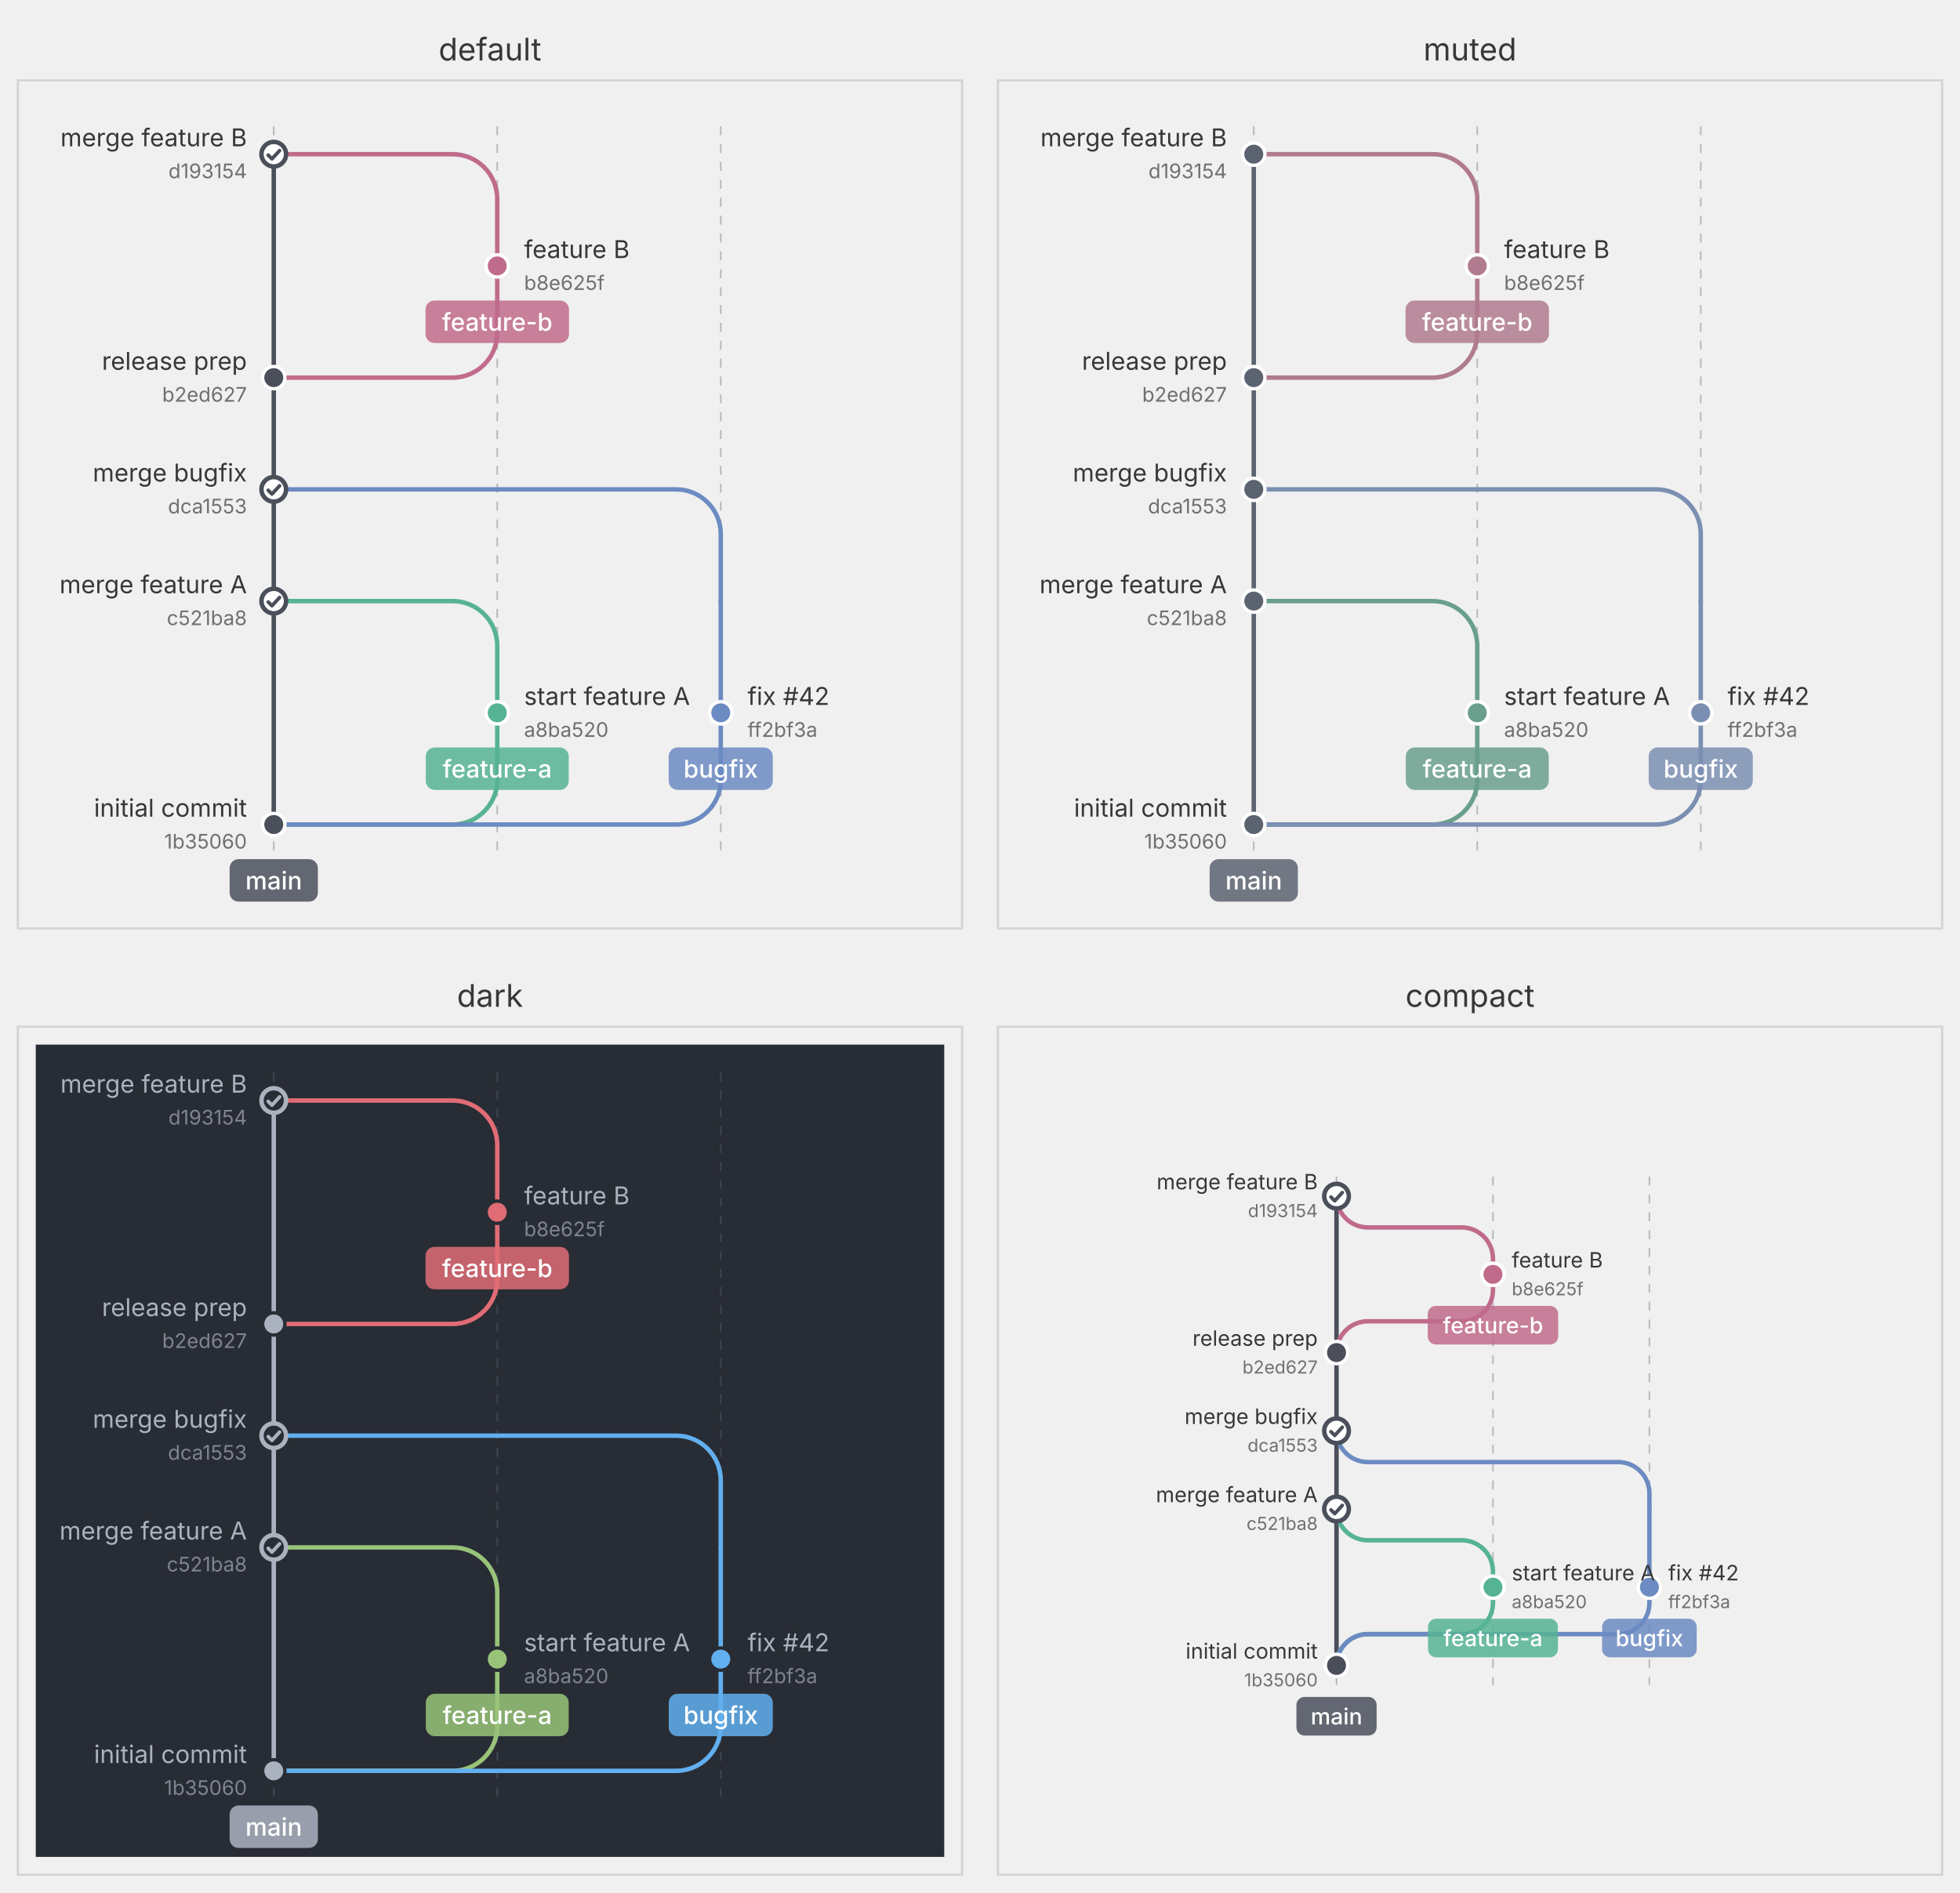
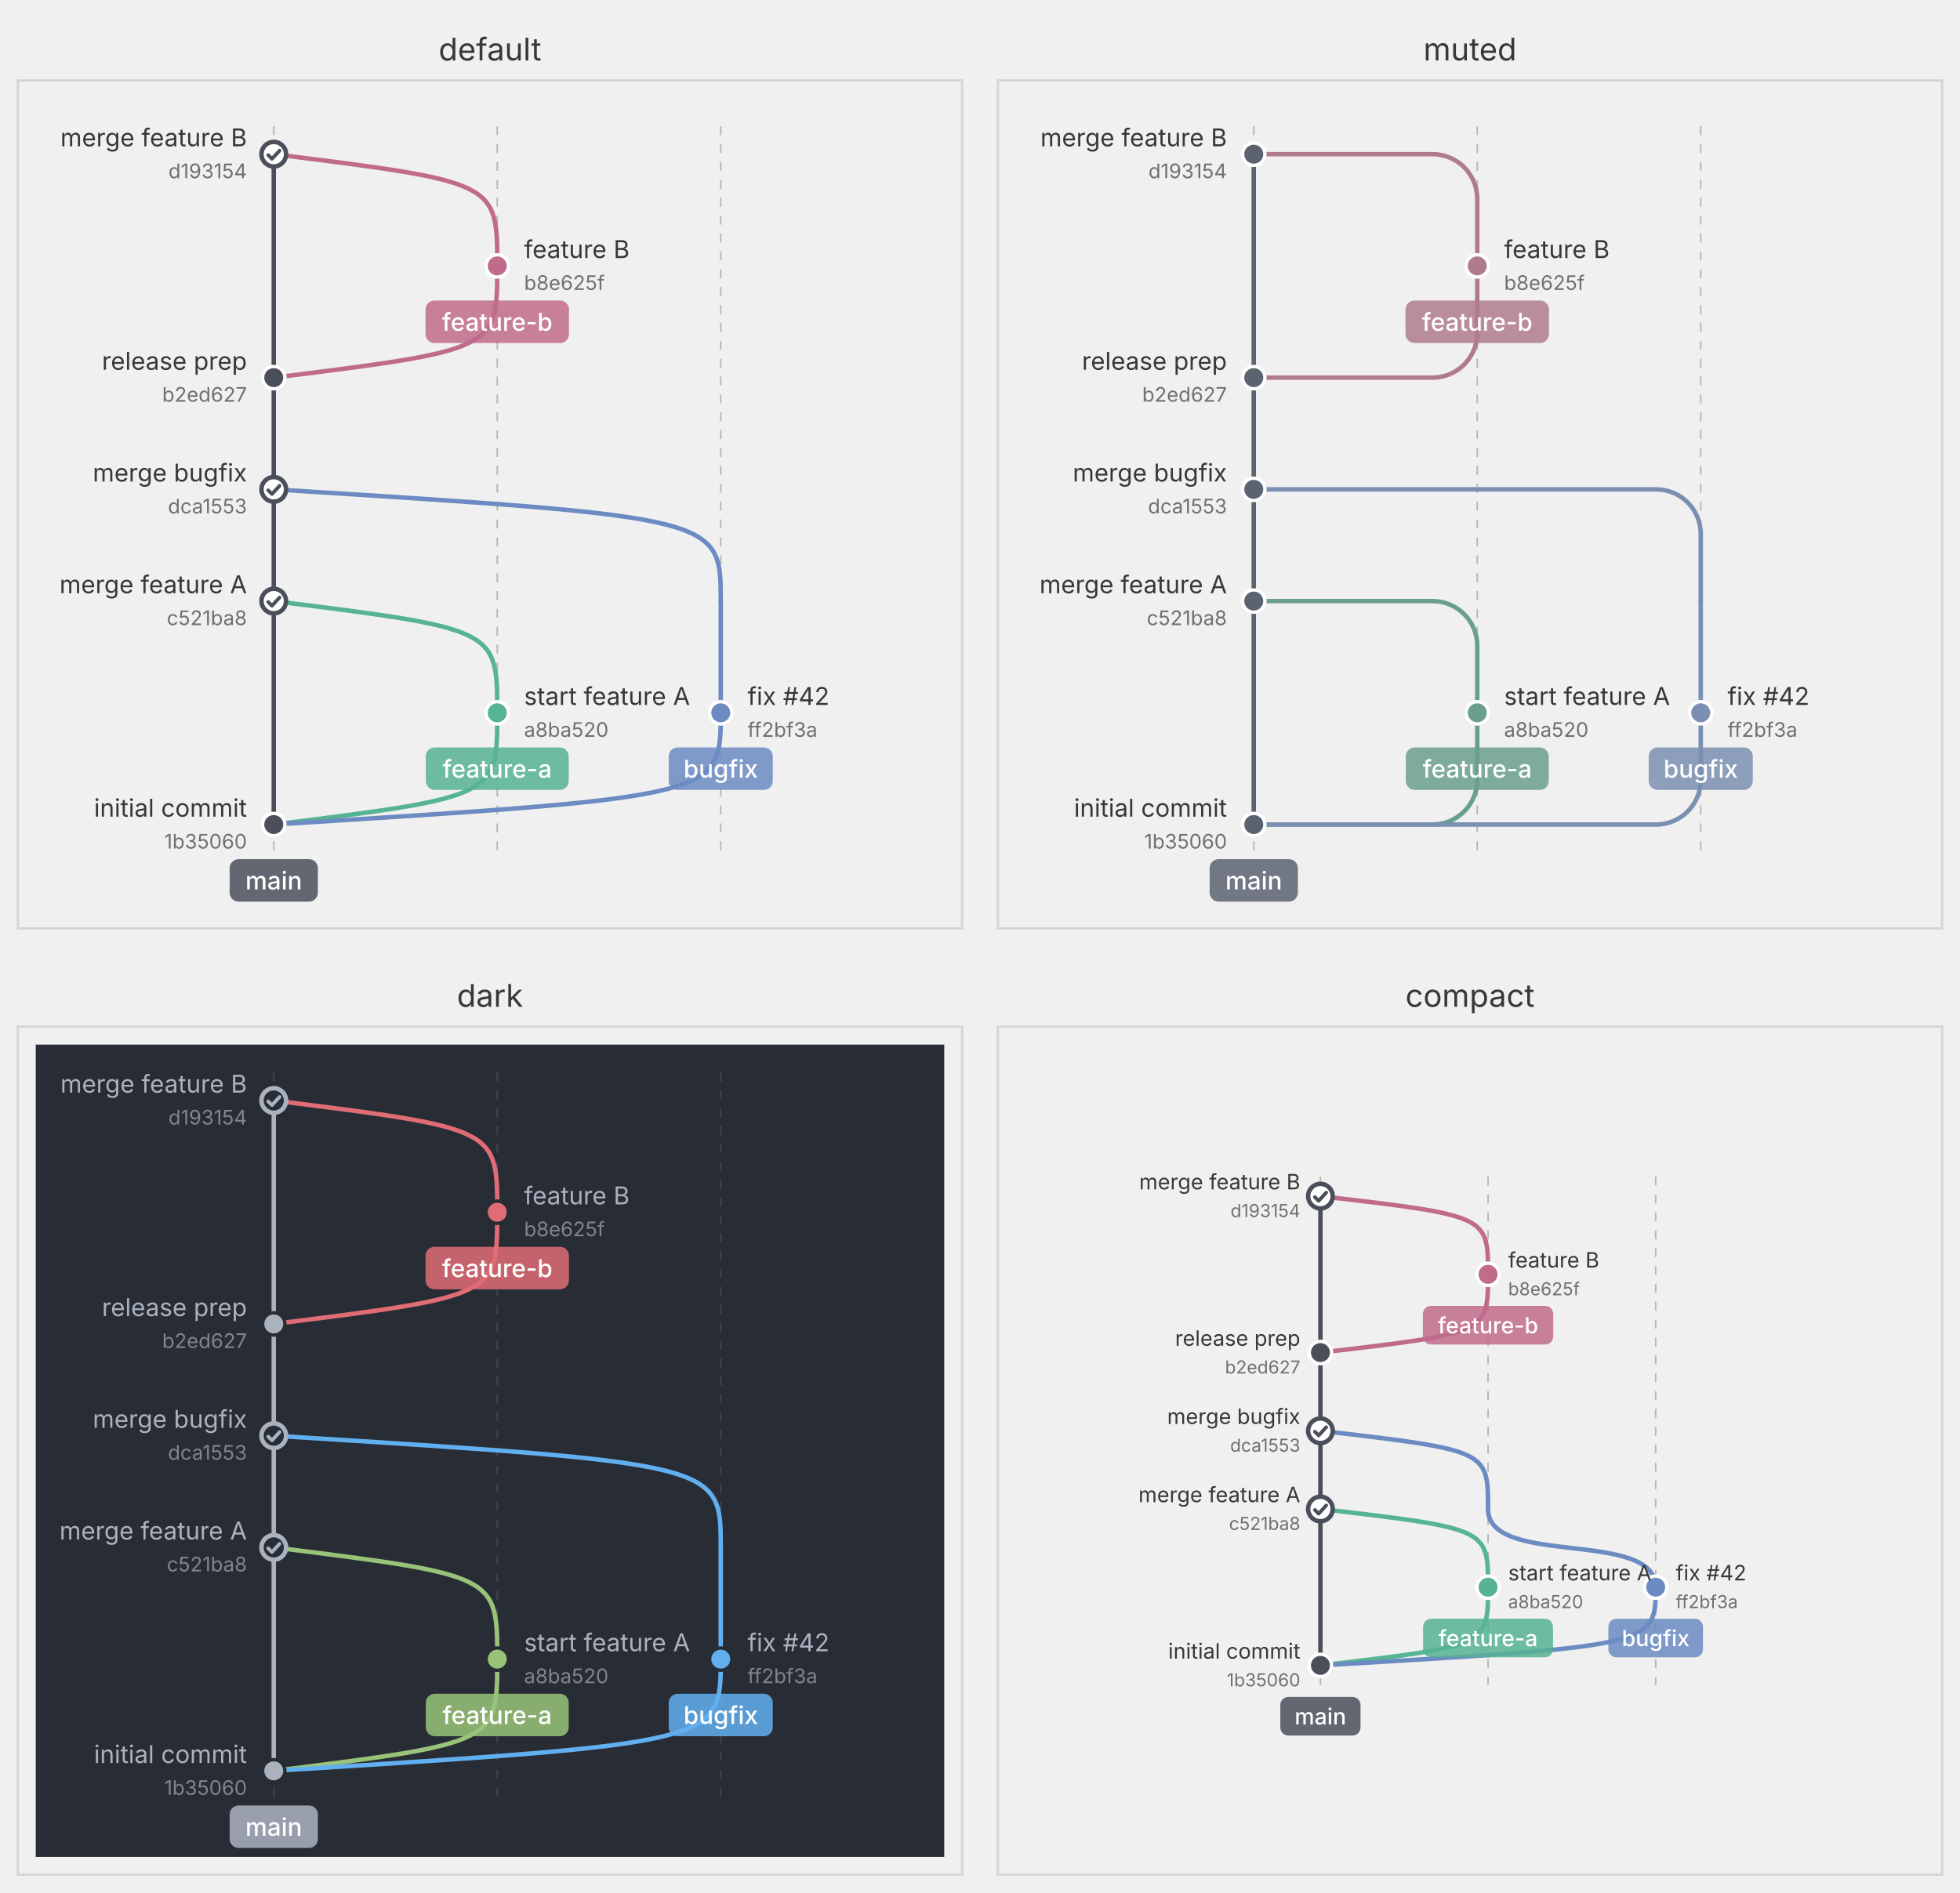
<svg xmlns="http://www.w3.org/2000/svg" width="876.984" height="847.0" viewBox="0 0 876.984 847.0">
  <defs>
</defs>
  <text x="219.246" y="22.0" font-size="14" text-anchor="middle" dominant-baseline="middle" font-family="'Inter', 'Helvetica Neue', Helvetica, Arial, sans-serif" fill="#383838">default</text>
  <rect x="8.0" y="36.0" width="422.492" height="379.5" stroke="#d4d4d4" stroke-width="1" fill="none" />
  <svg x="16.0" y="44.0" width="406.492" height="363.5" viewBox="0 0 406.492 363.5">
    <defs>
</defs>
    <path d="M106.492,12.5 L106.492,337.5" stroke="#b8b8b8" stroke-width="0.7" stroke-dasharray="4,4" />
    <path d="M206.492,12.5 L206.492,337.5" stroke="#b8b8b8" stroke-width="0.7" stroke-dasharray="4,4" />
    <path d="M306.492,12.5 L306.492,337.5" stroke="#b8b8b8" stroke-width="0.7" stroke-dasharray="4,4" />
    <path d="M106.492,325.0 L106.492,25.0" stroke="#4a4f5a" stroke-width="2" stroke-linecap="round" />
-     <path d="M106.492,325.0 L186.492,325.0 A20,20,0,0,0,206.492,305.0 L206.492,275.0" stroke="#56b393" stroke-width="2" fill="none" stroke-linecap="round" />
-     <path d="M206.492,275.0 L206.492,245.0 A20,20,0,0,0,186.492,225.0 L106.492,225.0" stroke="#56b393" stroke-width="2" fill="none" stroke-linecap="round" />
-     <path d="M106.492,325.0 L286.492,325.0 A20,20,0,0,0,306.492,305.0 L306.492,275.0" stroke="#6b8bc2" stroke-width="2" fill="none" stroke-linecap="round" />
-     <path d="M306.492,225.0 L306.492,195.0 A20,20,0,0,0,286.492,175.0 L106.492,175.0" stroke="#6b8bc2" stroke-width="2" fill="none" stroke-linecap="round" />
+     <path d="M106.492,325.0 C206.492,312.5,206.492,312.5,206.492,275.0" stroke="#56b393" stroke-width="2" fill="none" stroke-linecap="round" />
+     <path d="M206.492,275.0 C206.492,237.5,206.492,237.5,106.492,225.0" stroke="#56b393" stroke-width="2" fill="none" stroke-linecap="round" />
+     <path d="M106.492,325.0 C306.492,312.5,306.492,312.5,306.492,275.0" stroke="#6b8bc2" stroke-width="2" fill="none" stroke-linecap="round" />
+     <path d="M306.492,225.0 C306.492,187.5,306.492,187.5,106.492,175.0" stroke="#6b8bc2" stroke-width="2" fill="none" stroke-linecap="round" />
    <path d="M306.492,275.0 L306.492,225.0" stroke="#6b8bc2" stroke-width="2" stroke-linecap="round" />
-     <path d="M106.492,125.0 L186.492,125.0 A20,20,0,0,0,206.492,105.0 L206.492,75.0" stroke="#c06b8b" stroke-width="2" fill="none" stroke-linecap="round" />
-     <path d="M206.492,75.0 L206.492,45.0 A20,20,0,0,0,186.492,25.0 L106.492,25.0" stroke="#c06b8b" stroke-width="2" fill="none" stroke-linecap="round" />
+     <path d="M106.492,125.0 C206.492,112.5,206.492,112.5,206.492,75.0" stroke="#c06b8b" stroke-width="2" fill="none" stroke-linecap="round" />
+     <path d="M206.492,75.0 C206.492,37.5,206.492,37.5,106.492,25.0" stroke="#c06b8b" stroke-width="2" fill="none" stroke-linecap="round" />
    <circle cx="106.492" cy="325.0" r="5" fill="#4a4f5a" stroke="white" stroke-width="1.5" />
    <circle cx="206.492" cy="275.0" r="5" fill="#56b393" stroke="white" stroke-width="1.5" />
    <circle cx="306.492" cy="275.0" r="5" fill="#6b8bc2" stroke="white" stroke-width="1.5" />
    <circle cx="106.492" cy="225.0" r="5.5" fill="white" stroke="#4a4f5a" stroke-width="2" />
    <path d="M103.992,225.4 L105.692,227.1 L109.092,223.4" stroke="#4a4f5a" stroke-width="1.6" fill="none" stroke-linecap="round" stroke-linejoin="round" />
    <circle cx="106.492" cy="175.0" r="5.5" fill="white" stroke="#4a4f5a" stroke-width="2" />
    <path d="M103.992,175.4 L105.692,177.1 L109.092,173.4" stroke="#4a4f5a" stroke-width="1.6" fill="none" stroke-linecap="round" stroke-linejoin="round" />
    <circle cx="106.492" cy="125.0" r="5" fill="#4a4f5a" stroke="white" stroke-width="1.5" />
    <circle cx="206.492" cy="75.0" r="5" fill="#c06b8b" stroke="white" stroke-width="1.5" />
    <circle cx="106.492" cy="25.0" r="5.5" fill="white" stroke="#4a4f5a" stroke-width="2" />
    <path d="M103.992,25.4 L105.692,27.1 L109.092,23.4" stroke="#4a4f5a" stroke-width="1.6" fill="none" stroke-linecap="round" stroke-linejoin="round" />
    <rect x="86.75" y="340.5" width="39.484" height="19.0" rx="4" ry="4" fill="#4a4f5a" opacity="0.85" />
    <text x="106.492" y="350.0" font-size="11.0" text-anchor="middle" dominant-baseline="middle" fill="white" font-family="'Inter', 'Helvetica Neue', Helvetica, Arial, sans-serif" font-weight="500">main</text>
    <rect x="174.515" y="290.5" width="63.955" height="19.0" rx="4" ry="4" fill="#56b393" opacity="0.85" />
    <text x="206.492" y="300.0" font-size="11.0" text-anchor="middle" dominant-baseline="middle" fill="white" font-family="'Inter', 'Helvetica Neue', Helvetica, Arial, sans-serif" font-weight="500">feature-a</text>
    <rect x="283.205" y="290.5" width="46.574" height="19.0" rx="4" ry="4" fill="#6b8bc2" opacity="0.85" />
    <text x="306.492" y="300.0" font-size="11.0" text-anchor="middle" dominant-baseline="middle" fill="white" font-family="'Inter', 'Helvetica Neue', Helvetica, Arial, sans-serif" font-weight="500">bugfix</text>
    <rect x="174.394" y="90.5" width="64.196" height="19.0" rx="4" ry="4" fill="#c06b8b" opacity="0.85" />
    <text x="206.492" y="100.0" font-size="11.0" text-anchor="middle" dominant-baseline="middle" fill="white" font-family="'Inter', 'Helvetica Neue', Helvetica, Arial, sans-serif" font-weight="500">feature-b</text>
    <text x="94.492" y="317.5" font-size="11.0" text-anchor="end" dominant-baseline="middle" fill="#383838" font-family="'Inter', 'Helvetica Neue', Helvetica, Arial, sans-serif" font-weight="400">initial commit</text>
    <text x="94.492" y="332.5" font-size="9.0" text-anchor="end" dominant-baseline="middle" fill="#707070" font-family="'Inter', 'Helvetica Neue', Helvetica, Arial, sans-serif" font-weight="400">1b35060</text>
    <text x="218.492" y="267.5" font-size="11.0" text-anchor="start" dominant-baseline="middle" fill="#383838" font-family="'Inter', 'Helvetica Neue', Helvetica, Arial, sans-serif" font-weight="400">start feature A</text>
    <text x="218.492" y="282.5" font-size="9.0" text-anchor="start" dominant-baseline="middle" fill="#707070" font-family="'Inter', 'Helvetica Neue', Helvetica, Arial, sans-serif" font-weight="400">a8ba520</text>
    <text x="318.492" y="267.5" font-size="11.0" text-anchor="start" dominant-baseline="middle" fill="#383838" font-family="'Inter', 'Helvetica Neue', Helvetica, Arial, sans-serif" font-weight="400">fix #42</text>
    <text x="318.492" y="282.5" font-size="9.0" text-anchor="start" dominant-baseline="middle" fill="#707070" font-family="'Inter', 'Helvetica Neue', Helvetica, Arial, sans-serif" font-weight="400">ff2bf3a</text>
    <text x="94.492" y="217.5" font-size="11.0" text-anchor="end" dominant-baseline="middle" fill="#383838" font-family="'Inter', 'Helvetica Neue', Helvetica, Arial, sans-serif" font-weight="400">merge feature A</text>
    <text x="94.492" y="232.5" font-size="9.0" text-anchor="end" dominant-baseline="middle" fill="#707070" font-family="'Inter', 'Helvetica Neue', Helvetica, Arial, sans-serif" font-weight="400">c521ba8</text>
    <text x="94.492" y="167.5" font-size="11.0" text-anchor="end" dominant-baseline="middle" fill="#383838" font-family="'Inter', 'Helvetica Neue', Helvetica, Arial, sans-serif" font-weight="400">merge bugfix</text>
    <text x="94.492" y="182.5" font-size="9.0" text-anchor="end" dominant-baseline="middle" fill="#707070" font-family="'Inter', 'Helvetica Neue', Helvetica, Arial, sans-serif" font-weight="400">dca1553</text>
    <text x="94.492" y="117.5" font-size="11.0" text-anchor="end" dominant-baseline="middle" fill="#383838" font-family="'Inter', 'Helvetica Neue', Helvetica, Arial, sans-serif" font-weight="400">release prep</text>
    <text x="94.492" y="132.5" font-size="9.0" text-anchor="end" dominant-baseline="middle" fill="#707070" font-family="'Inter', 'Helvetica Neue', Helvetica, Arial, sans-serif" font-weight="400">b2ed627</text>
    <text x="218.492" y="67.5" font-size="11.0" text-anchor="start" dominant-baseline="middle" fill="#383838" font-family="'Inter', 'Helvetica Neue', Helvetica, Arial, sans-serif" font-weight="400">feature B</text>
    <text x="218.492" y="82.5" font-size="9.0" text-anchor="start" dominant-baseline="middle" fill="#707070" font-family="'Inter', 'Helvetica Neue', Helvetica, Arial, sans-serif" font-weight="400">b8e625f</text>
    <text x="94.492" y="17.5" font-size="11.0" text-anchor="end" dominant-baseline="middle" fill="#383838" font-family="'Inter', 'Helvetica Neue', Helvetica, Arial, sans-serif" font-weight="400">merge feature B</text>
    <text x="94.492" y="32.5" font-size="9.0" text-anchor="end" dominant-baseline="middle" fill="#707070" font-family="'Inter', 'Helvetica Neue', Helvetica, Arial, sans-serif" font-weight="400">d193154</text>
  </svg>
  <text x="657.738" y="22.0" font-size="14" text-anchor="middle" dominant-baseline="middle" font-family="'Inter', 'Helvetica Neue', Helvetica, Arial, sans-serif" fill="#383838">muted</text>
  <rect x="446.492" y="36.0" width="422.492" height="379.5" stroke="#d4d4d4" stroke-width="1" fill="none" />
  <svg x="454.492" y="44.0" width="406.492" height="363.5" viewBox="0 0 406.492 363.5">
    <defs>
</defs>
    <path d="M106.492,12.5 L106.492,337.5" stroke="#b8b8b8" stroke-width="0.7" stroke-dasharray="4,4" />
    <path d="M206.492,12.5 L206.492,337.5" stroke="#b8b8b8" stroke-width="0.7" stroke-dasharray="4,4" />
    <path d="M306.492,12.5 L306.492,337.5" stroke="#b8b8b8" stroke-width="0.7" stroke-dasharray="4,4" />
    <path d="M106.492,325.0 L106.492,25.0" stroke="#5c6370" stroke-width="2" stroke-linecap="round" />
    <path d="M106.492,325.0 L186.492,325.0 A20,20,0,0,0,206.492,305.0 L206.492,275.0" stroke="#6a9f8d" stroke-width="2" fill="none" stroke-linecap="round" />
    <path d="M206.492,275.0 L206.492,245.0 A20,20,0,0,0,186.492,225.0 L106.492,225.0" stroke="#6a9f8d" stroke-width="2" fill="none" stroke-linecap="round" />
    <path d="M106.492,325.0 L286.492,325.0 A20,20,0,0,0,306.492,305.0 L306.492,275.0" stroke="#7b8fb2" stroke-width="2" fill="none" stroke-linecap="round" />
    <path d="M306.492,225.0 L306.492,195.0 A20,20,0,0,0,286.492,175.0 L106.492,175.0" stroke="#7b8fb2" stroke-width="2" fill="none" stroke-linecap="round" />
    <path d="M306.492,275.0 L306.492,225.0" stroke="#7b8fb2" stroke-width="2" stroke-linecap="round" />
    <path d="M106.492,125.0 L186.492,125.0 A20,20,0,0,0,206.492,105.0 L206.492,75.0" stroke="#b07b8f" stroke-width="2" fill="none" stroke-linecap="round" />
    <path d="M206.492,75.0 L206.492,45.0 A20,20,0,0,0,186.492,25.0 L106.492,25.0" stroke="#b07b8f" stroke-width="2" fill="none" stroke-linecap="round" />
    <circle cx="106.492" cy="325.0" r="5" fill="#5c6370" stroke="white" stroke-width="1.5" />
    <circle cx="206.492" cy="275.0" r="5" fill="#6a9f8d" stroke="white" stroke-width="1.5" />
    <circle cx="306.492" cy="275.0" r="5" fill="#7b8fb2" stroke="white" stroke-width="1.5" />
    <circle cx="106.492" cy="225.0" r="5" fill="#5c6370" stroke="white" stroke-width="1.5" />
    <circle cx="106.492" cy="175.0" r="5" fill="#5c6370" stroke="white" stroke-width="1.5" />
    <circle cx="106.492" cy="125.0" r="5" fill="#5c6370" stroke="white" stroke-width="1.5" />
    <circle cx="206.492" cy="75.0" r="5" fill="#b07b8f" stroke="white" stroke-width="1.5" />
    <circle cx="106.492" cy="25.0" r="5" fill="#5c6370" stroke="white" stroke-width="1.5" />
    <rect x="86.75" y="340.5" width="39.484" height="19.0" rx="4" ry="4" fill="#5c6370" opacity="0.85" />
    <text x="106.492" y="350.0" font-size="11.0" text-anchor="middle" dominant-baseline="middle" fill="white" font-family="'Inter', 'Helvetica Neue', Helvetica, Arial, sans-serif" font-weight="500">main</text>
    <rect x="174.515" y="290.5" width="63.955" height="19.0" rx="4" ry="4" fill="#6a9f8d" opacity="0.85" />
    <text x="206.492" y="300.0" font-size="11.0" text-anchor="middle" dominant-baseline="middle" fill="white" font-family="'Inter', 'Helvetica Neue', Helvetica, Arial, sans-serif" font-weight="500">feature-a</text>
    <rect x="283.205" y="290.5" width="46.574" height="19.0" rx="4" ry="4" fill="#7b8fb2" opacity="0.85" />
    <text x="306.492" y="300.0" font-size="11.0" text-anchor="middle" dominant-baseline="middle" fill="white" font-family="'Inter', 'Helvetica Neue', Helvetica, Arial, sans-serif" font-weight="500">bugfix</text>
    <rect x="174.394" y="90.5" width="64.196" height="19.0" rx="4" ry="4" fill="#b07b8f" opacity="0.85" />
    <text x="206.492" y="100.0" font-size="11.0" text-anchor="middle" dominant-baseline="middle" fill="white" font-family="'Inter', 'Helvetica Neue', Helvetica, Arial, sans-serif" font-weight="500">feature-b</text>
    <text x="94.492" y="317.5" font-size="11.0" text-anchor="end" dominant-baseline="middle" fill="#383838" font-family="'Inter', 'Helvetica Neue', Helvetica, Arial, sans-serif" font-weight="400">initial commit</text>
    <text x="94.492" y="332.5" font-size="9.0" text-anchor="end" dominant-baseline="middle" fill="#707070" font-family="'Inter', 'Helvetica Neue', Helvetica, Arial, sans-serif" font-weight="400">1b35060</text>
    <text x="218.492" y="267.5" font-size="11.0" text-anchor="start" dominant-baseline="middle" fill="#383838" font-family="'Inter', 'Helvetica Neue', Helvetica, Arial, sans-serif" font-weight="400">start feature A</text>
    <text x="218.492" y="282.5" font-size="9.0" text-anchor="start" dominant-baseline="middle" fill="#707070" font-family="'Inter', 'Helvetica Neue', Helvetica, Arial, sans-serif" font-weight="400">a8ba520</text>
    <text x="318.492" y="267.5" font-size="11.0" text-anchor="start" dominant-baseline="middle" fill="#383838" font-family="'Inter', 'Helvetica Neue', Helvetica, Arial, sans-serif" font-weight="400">fix #42</text>
    <text x="318.492" y="282.5" font-size="9.0" text-anchor="start" dominant-baseline="middle" fill="#707070" font-family="'Inter', 'Helvetica Neue', Helvetica, Arial, sans-serif" font-weight="400">ff2bf3a</text>
    <text x="94.492" y="217.5" font-size="11.0" text-anchor="end" dominant-baseline="middle" fill="#383838" font-family="'Inter', 'Helvetica Neue', Helvetica, Arial, sans-serif" font-weight="400">merge feature A</text>
    <text x="94.492" y="232.5" font-size="9.0" text-anchor="end" dominant-baseline="middle" fill="#707070" font-family="'Inter', 'Helvetica Neue', Helvetica, Arial, sans-serif" font-weight="400">c521ba8</text>
    <text x="94.492" y="167.5" font-size="11.0" text-anchor="end" dominant-baseline="middle" fill="#383838" font-family="'Inter', 'Helvetica Neue', Helvetica, Arial, sans-serif" font-weight="400">merge bugfix</text>
    <text x="94.492" y="182.5" font-size="9.0" text-anchor="end" dominant-baseline="middle" fill="#707070" font-family="'Inter', 'Helvetica Neue', Helvetica, Arial, sans-serif" font-weight="400">dca1553</text>
    <text x="94.492" y="117.5" font-size="11.0" text-anchor="end" dominant-baseline="middle" fill="#383838" font-family="'Inter', 'Helvetica Neue', Helvetica, Arial, sans-serif" font-weight="400">release prep</text>
    <text x="94.492" y="132.5" font-size="9.0" text-anchor="end" dominant-baseline="middle" fill="#707070" font-family="'Inter', 'Helvetica Neue', Helvetica, Arial, sans-serif" font-weight="400">b2ed627</text>
    <text x="218.492" y="67.5" font-size="11.0" text-anchor="start" dominant-baseline="middle" fill="#383838" font-family="'Inter', 'Helvetica Neue', Helvetica, Arial, sans-serif" font-weight="400">feature B</text>
    <text x="218.492" y="82.5" font-size="9.0" text-anchor="start" dominant-baseline="middle" fill="#707070" font-family="'Inter', 'Helvetica Neue', Helvetica, Arial, sans-serif" font-weight="400">b8e625f</text>
    <text x="94.492" y="17.5" font-size="11.0" text-anchor="end" dominant-baseline="middle" fill="#383838" font-family="'Inter', 'Helvetica Neue', Helvetica, Arial, sans-serif" font-weight="400">merge feature B</text>
    <text x="94.492" y="32.5" font-size="9.0" text-anchor="end" dominant-baseline="middle" fill="#707070" font-family="'Inter', 'Helvetica Neue', Helvetica, Arial, sans-serif" font-weight="400">d193154</text>
  </svg>
  <text x="219.246" y="445.5" font-size="14" text-anchor="middle" dominant-baseline="middle" font-family="'Inter', 'Helvetica Neue', Helvetica, Arial, sans-serif" fill="#383838">dark</text>
  <rect x="8.0" y="459.5" width="422.492" height="379.5" stroke="#d4d4d4" stroke-width="1" fill="none" />
  <svg x="16.0" y="467.5" width="406.492" height="363.5" viewBox="0 0 406.492 363.5">
    <defs>
</defs>
    <rect x="0" y="0" width="406.492" height="363.5" fill="#282c34" />
    <path d="M106.492,12.5 L106.492,337.5" stroke="#3e4451" stroke-width="0.7" stroke-dasharray="4,4" />
    <path d="M206.492,12.5 L206.492,337.5" stroke="#3e4451" stroke-width="0.7" stroke-dasharray="4,4" />
    <path d="M306.492,12.5 L306.492,337.5" stroke="#3e4451" stroke-width="0.7" stroke-dasharray="4,4" />
    <path d="M106.492,325.0 L106.492,25.0" stroke="#abb2bf" stroke-width="2" stroke-linecap="round" />
-     <path d="M106.492,325.0 L186.492,325.0 A20,20,0,0,0,206.492,305.0 L206.492,275.0" stroke="#98c379" stroke-width="2" fill="none" stroke-linecap="round" />
-     <path d="M206.492,275.0 L206.492,245.0 A20,20,0,0,0,186.492,225.0 L106.492,225.0" stroke="#98c379" stroke-width="2" fill="none" stroke-linecap="round" />
-     <path d="M106.492,325.0 L286.492,325.0 A20,20,0,0,0,306.492,305.0 L306.492,275.0" stroke="#61afef" stroke-width="2" fill="none" stroke-linecap="round" />
-     <path d="M306.492,225.0 L306.492,195.0 A20,20,0,0,0,286.492,175.0 L106.492,175.0" stroke="#61afef" stroke-width="2" fill="none" stroke-linecap="round" />
+     <path d="M106.492,325.0 C206.492,312.5,206.492,312.5,206.492,275.0" stroke="#98c379" stroke-width="2" fill="none" stroke-linecap="round" />
+     <path d="M206.492,275.0 C206.492,237.5,206.492,237.5,106.492,225.0" stroke="#98c379" stroke-width="2" fill="none" stroke-linecap="round" />
+     <path d="M106.492,325.0 C306.492,312.5,306.492,312.5,306.492,275.0" stroke="#61afef" stroke-width="2" fill="none" stroke-linecap="round" />
+     <path d="M306.492,225.0 C306.492,187.5,306.492,187.5,106.492,175.0" stroke="#61afef" stroke-width="2" fill="none" stroke-linecap="round" />
    <path d="M306.492,275.0 L306.492,225.0" stroke="#61afef" stroke-width="2" stroke-linecap="round" />
-     <path d="M106.492,125.0 L186.492,125.0 A20,20,0,0,0,206.492,105.0 L206.492,75.0" stroke="#e06c75" stroke-width="2" fill="none" stroke-linecap="round" />
-     <path d="M206.492,75.0 L206.492,45.0 A20,20,0,0,0,186.492,25.0 L106.492,25.0" stroke="#e06c75" stroke-width="2" fill="none" stroke-linecap="round" />
+     <path d="M106.492,125.0 C206.492,112.5,206.492,112.5,206.492,75.0" stroke="#e06c75" stroke-width="2" fill="none" stroke-linecap="round" />
+     <path d="M206.492,75.0 C206.492,37.5,206.492,37.5,106.492,25.0" stroke="#e06c75" stroke-width="2" fill="none" stroke-linecap="round" />
    <circle cx="106.492" cy="325.0" r="5" fill="#abb2bf" stroke="#282c34" stroke-width="1.5" />
    <circle cx="206.492" cy="275.0" r="5" fill="#98c379" stroke="#282c34" stroke-width="1.5" />
    <circle cx="306.492" cy="275.0" r="5" fill="#61afef" stroke="#282c34" stroke-width="1.5" />
    <circle cx="106.492" cy="225.0" r="5.5" fill="#282c34" stroke="#abb2bf" stroke-width="2" />
    <path d="M103.992,225.4 L105.692,227.1 L109.092,223.4" stroke="#abb2bf" stroke-width="1.6" fill="none" stroke-linecap="round" stroke-linejoin="round" />
    <circle cx="106.492" cy="175.0" r="5.5" fill="#282c34" stroke="#abb2bf" stroke-width="2" />
    <path d="M103.992,175.4 L105.692,177.1 L109.092,173.4" stroke="#abb2bf" stroke-width="1.6" fill="none" stroke-linecap="round" stroke-linejoin="round" />
    <circle cx="106.492" cy="125.0" r="5" fill="#abb2bf" stroke="#282c34" stroke-width="1.5" />
    <circle cx="206.492" cy="75.0" r="5" fill="#e06c75" stroke="#282c34" stroke-width="1.5" />
    <circle cx="106.492" cy="25.0" r="5.5" fill="#282c34" stroke="#abb2bf" stroke-width="2" />
    <path d="M103.992,25.4 L105.692,27.1 L109.092,23.4" stroke="#abb2bf" stroke-width="1.6" fill="none" stroke-linecap="round" stroke-linejoin="round" />
    <rect x="86.75" y="340.5" width="39.484" height="19.0" rx="4" ry="4" fill="#abb2bf" opacity="0.85" />
    <text x="106.492" y="350.0" font-size="11.0" text-anchor="middle" dominant-baseline="middle" fill="white" font-family="'Inter', 'Helvetica Neue', Helvetica, Arial, sans-serif" font-weight="500">main</text>
    <rect x="174.515" y="290.5" width="63.955" height="19.0" rx="4" ry="4" fill="#98c379" opacity="0.85" />
    <text x="206.492" y="300.0" font-size="11.0" text-anchor="middle" dominant-baseline="middle" fill="white" font-family="'Inter', 'Helvetica Neue', Helvetica, Arial, sans-serif" font-weight="500">feature-a</text>
    <rect x="283.205" y="290.5" width="46.574" height="19.0" rx="4" ry="4" fill="#61afef" opacity="0.85" />
    <text x="306.492" y="300.0" font-size="11.0" text-anchor="middle" dominant-baseline="middle" fill="white" font-family="'Inter', 'Helvetica Neue', Helvetica, Arial, sans-serif" font-weight="500">bugfix</text>
    <rect x="174.394" y="90.5" width="64.196" height="19.0" rx="4" ry="4" fill="#e06c75" opacity="0.85" />
    <text x="206.492" y="100.0" font-size="11.0" text-anchor="middle" dominant-baseline="middle" fill="white" font-family="'Inter', 'Helvetica Neue', Helvetica, Arial, sans-serif" font-weight="500">feature-b</text>
    <text x="94.492" y="317.5" font-size="11.0" text-anchor="end" dominant-baseline="middle" fill="#abb2bf" font-family="'Inter', 'Helvetica Neue', Helvetica, Arial, sans-serif" font-weight="400">initial commit</text>
    <text x="94.492" y="332.5" font-size="9.0" text-anchor="end" dominant-baseline="middle" fill="#7f848e" font-family="'Inter', 'Helvetica Neue', Helvetica, Arial, sans-serif" font-weight="400">1b35060</text>
    <text x="218.492" y="267.5" font-size="11.0" text-anchor="start" dominant-baseline="middle" fill="#abb2bf" font-family="'Inter', 'Helvetica Neue', Helvetica, Arial, sans-serif" font-weight="400">start feature A</text>
    <text x="218.492" y="282.5" font-size="9.0" text-anchor="start" dominant-baseline="middle" fill="#7f848e" font-family="'Inter', 'Helvetica Neue', Helvetica, Arial, sans-serif" font-weight="400">a8ba520</text>
    <text x="318.492" y="267.5" font-size="11.0" text-anchor="start" dominant-baseline="middle" fill="#abb2bf" font-family="'Inter', 'Helvetica Neue', Helvetica, Arial, sans-serif" font-weight="400">fix #42</text>
    <text x="318.492" y="282.5" font-size="9.0" text-anchor="start" dominant-baseline="middle" fill="#7f848e" font-family="'Inter', 'Helvetica Neue', Helvetica, Arial, sans-serif" font-weight="400">ff2bf3a</text>
    <text x="94.492" y="217.5" font-size="11.0" text-anchor="end" dominant-baseline="middle" fill="#abb2bf" font-family="'Inter', 'Helvetica Neue', Helvetica, Arial, sans-serif" font-weight="400">merge feature A</text>
    <text x="94.492" y="232.5" font-size="9.0" text-anchor="end" dominant-baseline="middle" fill="#7f848e" font-family="'Inter', 'Helvetica Neue', Helvetica, Arial, sans-serif" font-weight="400">c521ba8</text>
    <text x="94.492" y="167.5" font-size="11.0" text-anchor="end" dominant-baseline="middle" fill="#abb2bf" font-family="'Inter', 'Helvetica Neue', Helvetica, Arial, sans-serif" font-weight="400">merge bugfix</text>
    <text x="94.492" y="182.5" font-size="9.0" text-anchor="end" dominant-baseline="middle" fill="#7f848e" font-family="'Inter', 'Helvetica Neue', Helvetica, Arial, sans-serif" font-weight="400">dca1553</text>
    <text x="94.492" y="117.5" font-size="11.0" text-anchor="end" dominant-baseline="middle" fill="#abb2bf" font-family="'Inter', 'Helvetica Neue', Helvetica, Arial, sans-serif" font-weight="400">release prep</text>
    <text x="94.492" y="132.5" font-size="9.0" text-anchor="end" dominant-baseline="middle" fill="#7f848e" font-family="'Inter', 'Helvetica Neue', Helvetica, Arial, sans-serif" font-weight="400">b2ed627</text>
    <text x="218.492" y="67.5" font-size="11.0" text-anchor="start" dominant-baseline="middle" fill="#abb2bf" font-family="'Inter', 'Helvetica Neue', Helvetica, Arial, sans-serif" font-weight="400">feature B</text>
    <text x="218.492" y="82.5" font-size="9.0" text-anchor="start" dominant-baseline="middle" fill="#7f848e" font-family="'Inter', 'Helvetica Neue', Helvetica, Arial, sans-serif" font-weight="400">b8e625f</text>
    <text x="94.492" y="17.5" font-size="11.0" text-anchor="end" dominant-baseline="middle" fill="#abb2bf" font-family="'Inter', 'Helvetica Neue', Helvetica, Arial, sans-serif" font-weight="400">merge feature B</text>
    <text x="94.492" y="32.5" font-size="9.0" text-anchor="end" dominant-baseline="middle" fill="#7f848e" font-family="'Inter', 'Helvetica Neue', Helvetica, Arial, sans-serif" font-weight="400">d193154</text>
  </svg>
  <text x="657.738" y="445.5" font-size="14" text-anchor="middle" dominant-baseline="middle" font-family="'Inter', 'Helvetica Neue', Helvetica, Arial, sans-serif" fill="#383838">compact</text>
  <rect x="446.492" y="459.5" width="422.492" height="379.5" stroke="#d4d4d4" stroke-width="1" fill="none" />
-   <svg x="507.462" y="517.807" width="300.552" height="262.886" viewBox="0 0 300.552 262.886">
-     <defs>
- </defs>
-     <path d="M90.552,8.75 L90.552,236.25" stroke="#b8b8b8" stroke-width="0.7" stroke-dasharray="4,4" />
-     <path d="M160.552,8.75 L160.552,236.25" stroke="#b8b8b8" stroke-width="0.7" stroke-dasharray="4,4" />
-     <path d="M230.552,8.75 L230.552,236.25" stroke="#b8b8b8" stroke-width="0.7" stroke-dasharray="4,4" />
-     <path d="M90.552,227.5 L90.552,17.5" stroke="#4a4f5a" stroke-width="2" stroke-linecap="round" />
-     <path d="M90.552,227.5 A14,14,0,0,1,104.552,213.5 L146.552,213.5 A14,14,0,0,0,160.552,199.5 L160.552,192.5" stroke="#56b393" stroke-width="2" fill="none" stroke-linecap="round" />
-     <path d="M90.552,157.5 A14,14,0,0,0,104.552,171.5 L146.552,171.5 A14,14,0,0,1,160.552,185.5 L160.552,192.5" stroke="#56b393" stroke-width="2" fill="none" stroke-linecap="round" />
-     <path d="M90.552,227.5 A14,14,0,0,1,104.552,213.5 L216.552,213.5 A14,14,0,0,0,230.552,199.5 L230.552,192.5" stroke="#6b8bc2" stroke-width="2" fill="none" stroke-linecap="round" />
-     <path d="M90.552,122.5 A14,14,0,0,0,104.552,136.5 L216.552,136.5 A14,14,0,0,1,230.552,150.5 L230.552,157.5" stroke="#6b8bc2" stroke-width="2" fill="none" stroke-linecap="round" />
-     <path d="M230.552,192.5 L230.552,157.5" stroke="#6b8bc2" stroke-width="2" stroke-linecap="round" />
-     <path d="M90.552,87.5 A14,14,0,0,1,104.552,73.5 L146.552,73.5 A14,14,0,0,0,160.552,59.5 L160.552,52.5" stroke="#c06b8b" stroke-width="2" fill="none" stroke-linecap="round" />
-     <path d="M90.552,17.5 A14,14,0,0,0,104.552,31.5 L146.552,31.5 A14,14,0,0,1,160.552,45.5 L160.552,52.5" stroke="#c06b8b" stroke-width="2" fill="none" stroke-linecap="round" />
-     <circle cx="90.552" cy="227.5" r="5" fill="#4a4f5a" stroke="white" stroke-width="1.5" />
-     <circle cx="160.552" cy="192.5" r="5" fill="#56b393" stroke="white" stroke-width="1.5" />
-     <circle cx="230.552" cy="192.5" r="5" fill="#6b8bc2" stroke="white" stroke-width="1.5" />
-     <circle cx="90.552" cy="157.5" r="5.5" fill="white" stroke="#4a4f5a" stroke-width="2" />
-     <path d="M88.052,157.9 L89.752,159.6 L93.152,155.9" stroke="#4a4f5a" stroke-width="1.6" fill="none" stroke-linecap="round" stroke-linejoin="round" />
-     <circle cx="90.552" cy="122.5" r="5.5" fill="white" stroke="#4a4f5a" stroke-width="2" />
-     <path d="M88.052,122.9 L89.752,124.6 L93.152,120.9" stroke="#4a4f5a" stroke-width="1.6" fill="none" stroke-linecap="round" stroke-linejoin="round" />
-     <circle cx="90.552" cy="87.5" r="5" fill="#4a4f5a" stroke="white" stroke-width="1.5" />
-     <circle cx="160.552" cy="52.5" r="5" fill="#c06b8b" stroke="white" stroke-width="1.5" />
-     <circle cx="90.552" cy="17.5" r="5.5" fill="white" stroke="#4a4f5a" stroke-width="2" />
-     <path d="M88.052,17.9 L89.752,19.6 L93.152,15.9" stroke="#4a4f5a" stroke-width="1.6" fill="none" stroke-linecap="round" stroke-linejoin="round" />
-     <rect x="72.605" y="241.614" width="35.894" height="17.273" rx="3.636" ry="3.636" fill="#4a4f5a" opacity="0.85" />
-     <text x="90.552" y="250.25" font-size="10.0" text-anchor="middle" dominant-baseline="middle" fill="white" font-family="'Inter', 'Helvetica Neue', Helvetica, Arial, sans-serif" font-weight="500">main</text>
-     <rect x="131.482" y="206.614" width="58.141" height="17.273" rx="3.636" ry="3.636" fill="#56b393" opacity="0.85" />
-     <text x="160.552" y="215.25" font-size="10.0" text-anchor="middle" dominant-baseline="middle" fill="white" font-family="'Inter', 'Helvetica Neue', Helvetica, Arial, sans-serif" font-weight="500">feature-a</text>
-     <rect x="209.382" y="206.614" width="42.34" height="17.273" rx="3.636" ry="3.636" fill="#6b8bc2" opacity="0.85" />
-     <text x="230.552" y="215.25" font-size="10.0" text-anchor="middle" dominant-baseline="middle" fill="white" font-family="'Inter', 'Helvetica Neue', Helvetica, Arial, sans-serif" font-weight="500">bugfix</text>
-     <rect x="131.372" y="66.614" width="58.36" height="17.273" rx="3.636" ry="3.636" fill="#c06b8b" opacity="0.85" />
-     <text x="160.552" y="75.25" font-size="10.0" text-anchor="middle" dominant-baseline="middle" fill="white" font-family="'Inter', 'Helvetica Neue', Helvetica, Arial, sans-serif" font-weight="500">feature-b</text>
+   <svg x="499.662" y="517.807" width="316.152" height="262.886" viewBox="0 0 316.152 262.886">
+     <defs>
+ </defs>
+     <path d="M91.152,8.75 L91.152,236.25" stroke="#b8b8b8" stroke-width="0.7" stroke-dasharray="4,4" />
+     <path d="M166.152,8.75 L166.152,236.25" stroke="#b8b8b8" stroke-width="0.7" stroke-dasharray="4,4" />
+     <path d="M241.152,8.75 L241.152,236.25" stroke="#b8b8b8" stroke-width="0.7" stroke-dasharray="4,4" />
+     <path d="M91.152,227.5 L91.152,17.5" stroke="#4a4f5a" stroke-width="2" stroke-linecap="round" />
+     <path d="M91.152,227.5 C166.152,218.75,166.152,218.75,166.152,192.5" stroke="#56b393" stroke-width="2" fill="none" stroke-linecap="round" />
+     <path d="M166.152,192.5 C166.152,166.25,166.152,166.25,91.152,157.5" stroke="#56b393" stroke-width="2" fill="none" stroke-linecap="round" />
+     <path d="M91.152,227.5 C241.152,218.75,241.152,218.75,241.152,192.5" stroke="#6b8bc2" stroke-width="2" fill="none" stroke-linecap="round" />
+     <path d="M166.152,157.5 C166.152,131.25,166.152,131.25,91.152,122.5" stroke="#6b8bc2" stroke-width="2" fill="none" stroke-linecap="round" />
+     <path d="M241.152,192.5 C241.152,166.25,166.152,183.75,166.152,157.5" stroke="#6b8bc2" stroke-width="2" fill="none" stroke-linecap="round" />
+     <path d="M91.152,87.5 C166.152,78.75,166.152,78.75,166.152,52.5" stroke="#c06b8b" stroke-width="2" fill="none" stroke-linecap="round" />
+     <path d="M166.152,52.5 C166.152,26.25,166.152,26.25,91.152,17.5" stroke="#c06b8b" stroke-width="2" fill="none" stroke-linecap="round" />
+     <circle cx="91.152" cy="227.5" r="5" fill="#4a4f5a" stroke="white" stroke-width="1.5" />
+     <circle cx="166.152" cy="192.5" r="5" fill="#56b393" stroke="white" stroke-width="1.5" />
+     <circle cx="241.152" cy="192.5" r="5" fill="#6b8bc2" stroke="white" stroke-width="1.5" />
+     <circle cx="91.152" cy="157.5" r="5.5" fill="white" stroke="#4a4f5a" stroke-width="2" />
+     <path d="M88.652,157.9 L90.352,159.6 L93.752,155.9" stroke="#4a4f5a" stroke-width="1.6" fill="none" stroke-linecap="round" stroke-linejoin="round" />
+     <circle cx="91.152" cy="122.5" r="5.5" fill="white" stroke="#4a4f5a" stroke-width="2" />
+     <path d="M88.652,122.9 L90.352,124.6 L93.752,120.9" stroke="#4a4f5a" stroke-width="1.6" fill="none" stroke-linecap="round" stroke-linejoin="round" />
+     <circle cx="91.152" cy="87.5" r="5" fill="#4a4f5a" stroke="white" stroke-width="1.5" />
+     <circle cx="166.152" cy="52.5" r="5" fill="#c06b8b" stroke="white" stroke-width="1.5" />
+     <circle cx="91.152" cy="17.5" r="5.5" fill="white" stroke="#4a4f5a" stroke-width="2" />
+     <path d="M88.652,17.9 L90.352,19.6 L93.752,15.9" stroke="#4a4f5a" stroke-width="1.6" fill="none" stroke-linecap="round" stroke-linejoin="round" />
+     <rect x="73.205" y="241.614" width="35.894" height="17.273" rx="3.636" ry="3.636" fill="#4a4f5a" opacity="0.85" />
+     <text x="91.152" y="250.25" font-size="10.0" text-anchor="middle" dominant-baseline="middle" fill="white" font-family="'Inter', 'Helvetica Neue', Helvetica, Arial, sans-serif" font-weight="500">main</text>
+     <rect x="137.082" y="206.614" width="58.141" height="17.273" rx="3.636" ry="3.636" fill="#56b393" opacity="0.85" />
+     <text x="166.152" y="215.25" font-size="10.0" text-anchor="middle" dominant-baseline="middle" fill="white" font-family="'Inter', 'Helvetica Neue', Helvetica, Arial, sans-serif" font-weight="500">feature-a</text>
+     <rect x="219.982" y="206.614" width="42.34" height="17.273" rx="3.636" ry="3.636" fill="#6b8bc2" opacity="0.85" />
+     <text x="241.152" y="215.25" font-size="10.0" text-anchor="middle" dominant-baseline="middle" fill="white" font-family="'Inter', 'Helvetica Neue', Helvetica, Arial, sans-serif" font-weight="500">bugfix</text>
+     <rect x="136.972" y="66.614" width="58.36" height="17.273" rx="3.636" ry="3.636" fill="#c06b8b" opacity="0.85" />
+     <text x="166.152" y="75.25" font-size="10.0" text-anchor="middle" dominant-baseline="middle" fill="white" font-family="'Inter', 'Helvetica Neue', Helvetica, Arial, sans-serif" font-weight="500">feature-b</text>
    <text x="82.152" y="221.023" font-size="9.5" text-anchor="end" dominant-baseline="middle" fill="#383838" font-family="'Inter', 'Helvetica Neue', Helvetica, Arial, sans-serif" font-weight="400">initial commit</text>
    <text x="82.152" y="233.977" font-size="8.0" text-anchor="end" dominant-baseline="middle" fill="#707070" font-family="'Inter', 'Helvetica Neue', Helvetica, Arial, sans-serif" font-weight="400">1b35060</text>
-     <text x="168.952" y="186.023" font-size="9.5" text-anchor="start" dominant-baseline="middle" fill="#383838" font-family="'Inter', 'Helvetica Neue', Helvetica, Arial, sans-serif" font-weight="400">start feature A</text>
-     <text x="168.952" y="198.977" font-size="8.0" text-anchor="start" dominant-baseline="middle" fill="#707070" font-family="'Inter', 'Helvetica Neue', Helvetica, Arial, sans-serif" font-weight="400">a8ba520</text>
-     <text x="238.952" y="186.023" font-size="9.5" text-anchor="start" dominant-baseline="middle" fill="#383838" font-family="'Inter', 'Helvetica Neue', Helvetica, Arial, sans-serif" font-weight="400">fix #42</text>
-     <text x="238.952" y="198.977" font-size="8.0" text-anchor="start" dominant-baseline="middle" fill="#707070" font-family="'Inter', 'Helvetica Neue', Helvetica, Arial, sans-serif" font-weight="400">ff2bf3a</text>
+     <text x="175.152" y="186.023" font-size="9.5" text-anchor="start" dominant-baseline="middle" fill="#383838" font-family="'Inter', 'Helvetica Neue', Helvetica, Arial, sans-serif" font-weight="400">start feature A</text>
+     <text x="175.152" y="198.977" font-size="8.0" text-anchor="start" dominant-baseline="middle" fill="#707070" font-family="'Inter', 'Helvetica Neue', Helvetica, Arial, sans-serif" font-weight="400">a8ba520</text>
+     <text x="250.152" y="186.023" font-size="9.5" text-anchor="start" dominant-baseline="middle" fill="#383838" font-family="'Inter', 'Helvetica Neue', Helvetica, Arial, sans-serif" font-weight="400">fix #42</text>
+     <text x="250.152" y="198.977" font-size="8.0" text-anchor="start" dominant-baseline="middle" fill="#707070" font-family="'Inter', 'Helvetica Neue', Helvetica, Arial, sans-serif" font-weight="400">ff2bf3a</text>
    <text x="82.152" y="151.023" font-size="9.5" text-anchor="end" dominant-baseline="middle" fill="#383838" font-family="'Inter', 'Helvetica Neue', Helvetica, Arial, sans-serif" font-weight="400">merge feature A</text>
    <text x="82.152" y="163.977" font-size="8.0" text-anchor="end" dominant-baseline="middle" fill="#707070" font-family="'Inter', 'Helvetica Neue', Helvetica, Arial, sans-serif" font-weight="400">c521ba8</text>
    <text x="82.152" y="116.023" font-size="9.5" text-anchor="end" dominant-baseline="middle" fill="#383838" font-family="'Inter', 'Helvetica Neue', Helvetica, Arial, sans-serif" font-weight="400">merge bugfix</text>
    <text x="82.152" y="128.977" font-size="8.0" text-anchor="end" dominant-baseline="middle" fill="#707070" font-family="'Inter', 'Helvetica Neue', Helvetica, Arial, sans-serif" font-weight="400">dca1553</text>
    <text x="82.152" y="81.023" font-size="9.5" text-anchor="end" dominant-baseline="middle" fill="#383838" font-family="'Inter', 'Helvetica Neue', Helvetica, Arial, sans-serif" font-weight="400">release prep</text>
    <text x="82.152" y="93.977" font-size="8.0" text-anchor="end" dominant-baseline="middle" fill="#707070" font-family="'Inter', 'Helvetica Neue', Helvetica, Arial, sans-serif" font-weight="400">b2ed627</text>
-     <text x="168.952" y="46.023" font-size="9.5" text-anchor="start" dominant-baseline="middle" fill="#383838" font-family="'Inter', 'Helvetica Neue', Helvetica, Arial, sans-serif" font-weight="400">feature B</text>
-     <text x="168.952" y="58.977" font-size="8.0" text-anchor="start" dominant-baseline="middle" fill="#707070" font-family="'Inter', 'Helvetica Neue', Helvetica, Arial, sans-serif" font-weight="400">b8e625f</text>
+     <text x="175.152" y="46.023" font-size="9.5" text-anchor="start" dominant-baseline="middle" fill="#383838" font-family="'Inter', 'Helvetica Neue', Helvetica, Arial, sans-serif" font-weight="400">feature B</text>
+     <text x="175.152" y="58.977" font-size="8.0" text-anchor="start" dominant-baseline="middle" fill="#707070" font-family="'Inter', 'Helvetica Neue', Helvetica, Arial, sans-serif" font-weight="400">b8e625f</text>
    <text x="82.152" y="11.023" font-size="9.5" text-anchor="end" dominant-baseline="middle" fill="#383838" font-family="'Inter', 'Helvetica Neue', Helvetica, Arial, sans-serif" font-weight="400">merge feature B</text>
    <text x="82.152" y="23.977" font-size="8.0" text-anchor="end" dominant-baseline="middle" fill="#707070" font-family="'Inter', 'Helvetica Neue', Helvetica, Arial, sans-serif" font-weight="400">d193154</text>
  </svg>
</svg>
